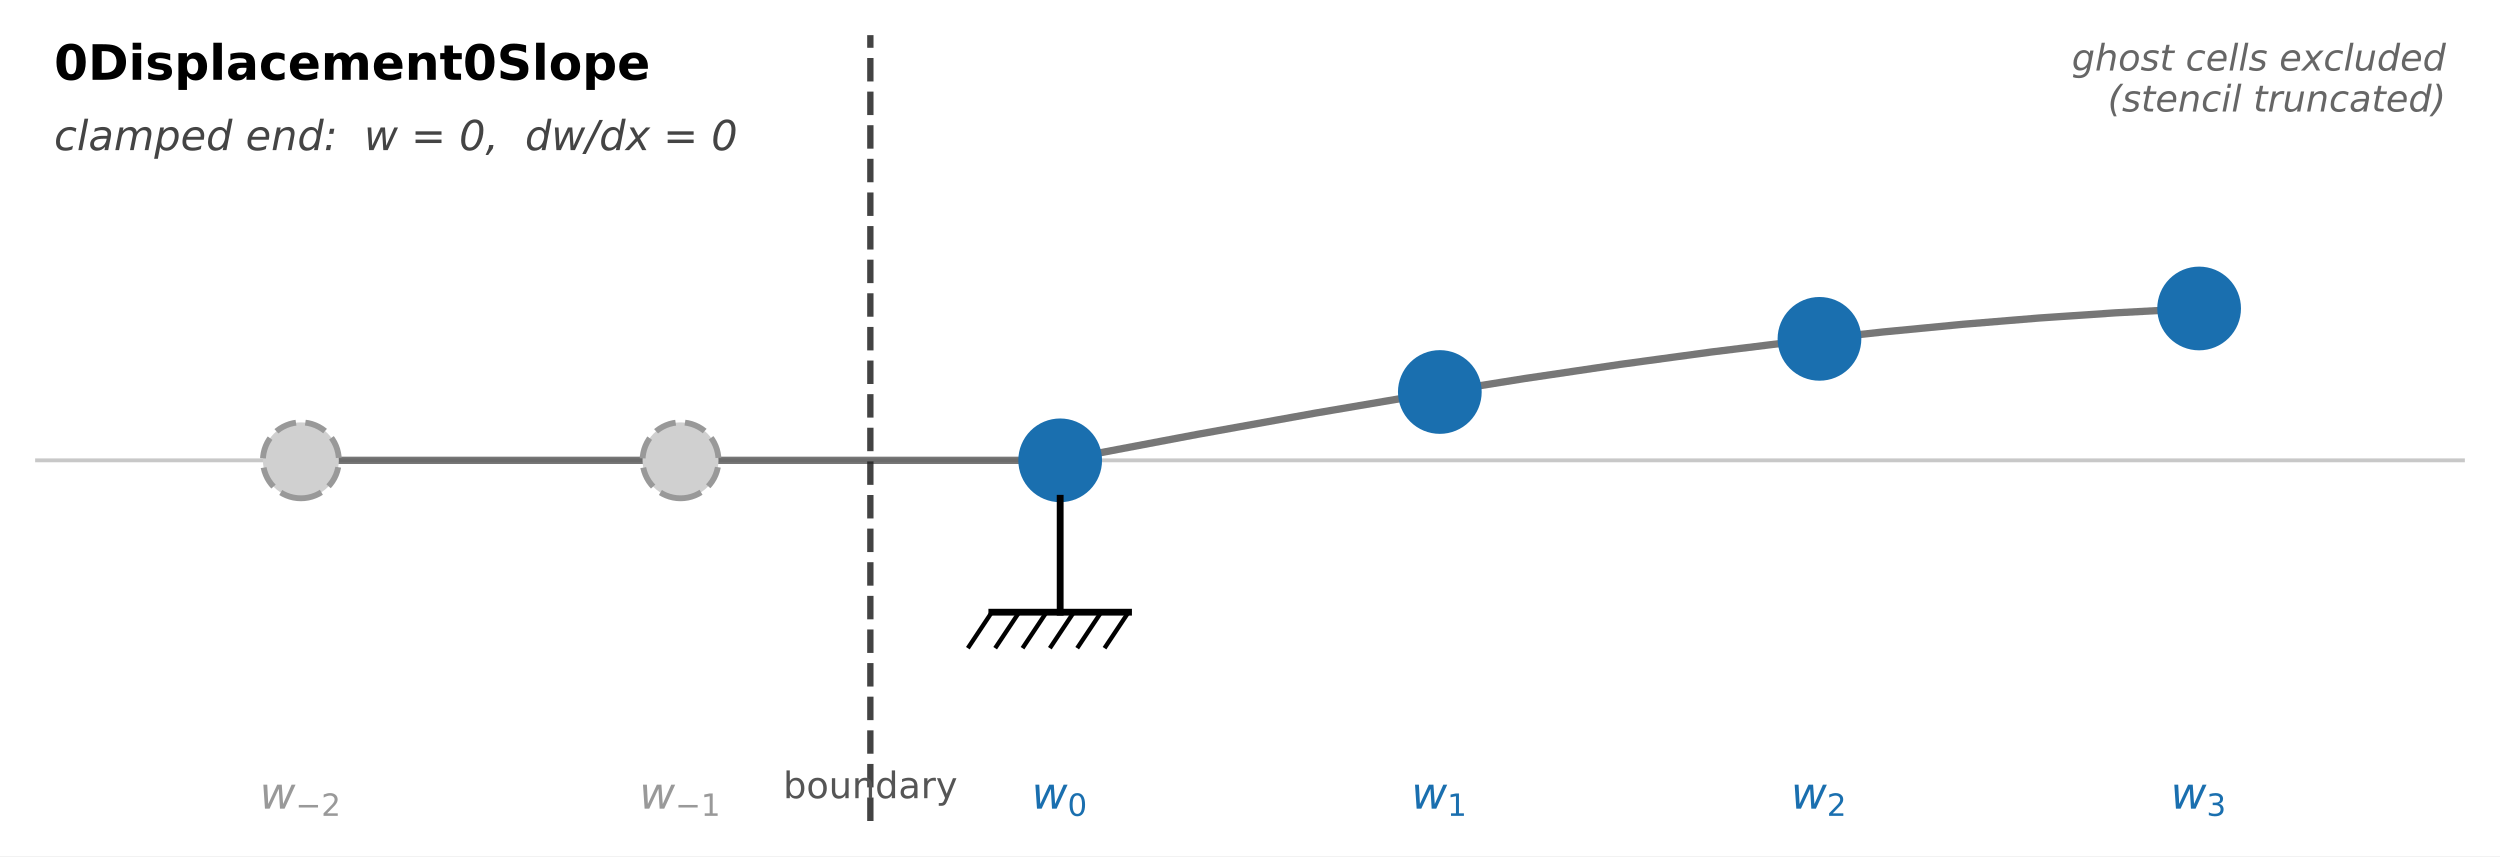
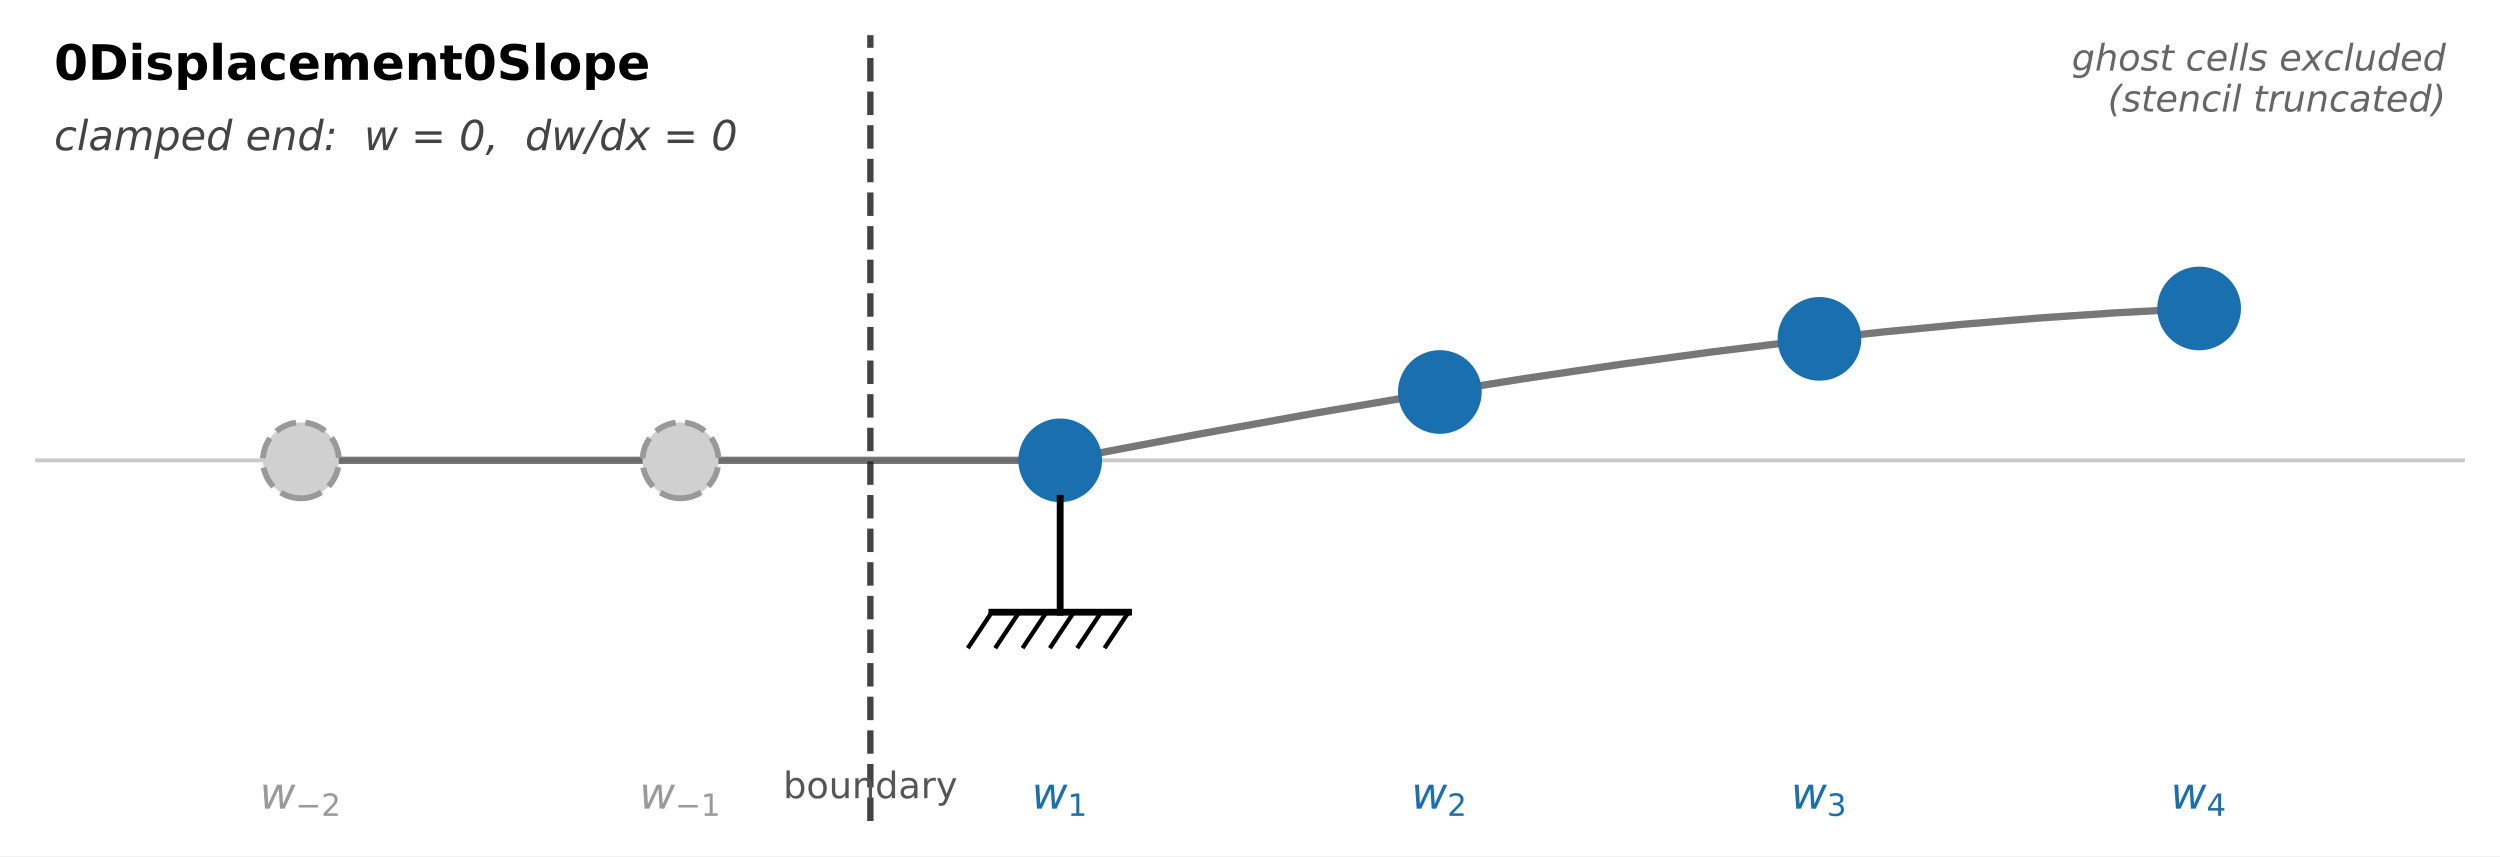
<svg xmlns="http://www.w3.org/2000/svg" xmlns:xlink="http://www.w3.org/1999/xlink" width="512.4pt" height="175.472pt" viewBox="0 0 512.4 175.472" version="1.1">
  <defs>
    <style type="text/css">*{stroke-linejoin: round; stroke-linecap: butt}</style>
  </defs>
  <g id="figure_1">
    <g id="patch_1">
      <path d="M 0 175.472  L 512.4 175.472  L 512.4 0  L 0 0  z " style="fill: #ffffff" />
    </g>
    <g id="axes_1">
      <g id="line2d_1">
-         <path d="M 7.2 94.35  L 505.2 94.35  " clip-path="url(#pf7d966a8f4)" style="fill: none; stroke: #c8c8c8; stroke-width: 0.8; stroke-linecap: square" />
+         <path d="M 7.2 94.35  L 505.2 94.35  " clip-path="url(#p0ba38f2096)" style="fill: none; stroke: #c8c8c8; stroke-width: 0.8; stroke-linecap: square" />
      </g>
      <g id="line2d_2">
-         <path d="M 217.294 94.35  L 245.4 89.03  L 269.602 84.667  L 292.244 80.813  L 312.542 77.577  L 332.061 74.687  L 350.798 72.14  L 368.755 69.929  L 385.931 68.042  L 402.326 66.465  L 417.941 65.179  L 433.555 64.118  L 448.389 63.329  L 450.731 63.225  L 450.731 63.225  " clip-path="url(#pf7d966a8f4)" style="fill: none; stroke: #555555; stroke-opacity: 0.8; stroke-width: 1.5; stroke-linecap: square" />
+         <path d="M 217.294 94.35  L 245.4 89.03  L 269.602 84.667  L 292.244 80.813  L 312.542 77.577  L 332.061 74.687  L 350.798 72.14  L 368.755 69.929  L 385.931 68.042  L 402.326 66.465  L 417.941 65.179  L 433.555 64.118  L 448.389 63.329  L 450.731 63.225  L 450.731 63.225  " clip-path="url(#p0ba38f2096)" style="fill: none; stroke: #555555; stroke-opacity: 0.8; stroke-width: 1.5; stroke-linecap: square" />
      </g>
      <g id="line2d_3">
-         <path d="M 61.669 94.35  L 217.294 94.35  " clip-path="url(#pf7d966a8f4)" style="fill: none; stroke: #555555; stroke-opacity: 0.8; stroke-width: 1.5; stroke-linecap: square" />
+         <path d="M 61.669 94.35  L 217.294 94.35  " clip-path="url(#p0ba38f2096)" style="fill: none; stroke: #555555; stroke-opacity: 0.8; stroke-width: 1.5; stroke-linecap: square" />
      </g>
      <g id="line2d_4">
-         <path d="M 178.387 168.272  L 178.387 7.2  " clip-path="url(#pf7d966a8f4)" style="fill: none; stroke-dasharray: 4.81,2.08; stroke-dashoffset: 0; stroke: #222222; stroke-opacity: 0.85; stroke-width: 1.3" />
+         <path d="M 178.387 168.272  L 178.387 7.2  " clip-path="url(#p0ba38f2096)" style="fill: none; stroke-dasharray: 4.81,2.08; stroke-dashoffset: 0; stroke: #222222; stroke-opacity: 0.85; stroke-width: 1.3" />
      </g>
      <g id="text_1">
        <g style="fill: #555555" transform="translate(160.5193 163.5996) scale(0.075 -0.075)">
          <defs>
            <path id="DejaVuSans-62" d="M 3116 1747  Q 3116 2381 2855 2742  Q 2594 3103 2138 3103  Q 1681 3103 1420 2742  Q 1159 2381 1159 1747  Q 1159 1113 1420 752  Q 1681 391 2138 391  Q 2594 391 2855 752  Q 3116 1113 3116 1747  z M 1159 2969  Q 1341 3281 1617 3432  Q 1894 3584 2278 3584  Q 2916 3584 3314 3078  Q 3713 2572 3713 1747  Q 3713 922 3314 415  Q 2916 -91 2278 -91  Q 1894 -91 1617 61  Q 1341 213 1159 525  L 1159 0  L 581 0  L 581 4863  L 1159 4863  L 1159 2969  z " transform="scale(0.015625)" />
            <path id="DejaVuSans-6f" d="M 1959 3097  Q 1497 3097 1228 2736  Q 959 2375 959 1747  Q 959 1119 1226 758  Q 1494 397 1959 397  Q 2419 397 2687 759  Q 2956 1122 2956 1747  Q 2956 2369 2687 2733  Q 2419 3097 1959 3097  z M 1959 3584  Q 2709 3584 3137 3096  Q 3566 2609 3566 1747  Q 3566 888 3137 398  Q 2709 -91 1959 -91  Q 1206 -91 779 398  Q 353 888 353 1747  Q 353 2609 779 3096  Q 1206 3584 1959 3584  z " transform="scale(0.015625)" />
            <path id="DejaVuSans-75" d="M 544 1381  L 544 3500  L 1119 3500  L 1119 1403  Q 1119 906 1312 657  Q 1506 409 1894 409  Q 2359 409 2629 706  Q 2900 1003 2900 1516  L 2900 3500  L 3475 3500  L 3475 0  L 2900 0  L 2900 538  Q 2691 219 2414 64  Q 2138 -91 1772 -91  Q 1169 -91 856 284  Q 544 659 544 1381  z M 1991 3584  L 1991 3584  z " transform="scale(0.015625)" />
            <path id="DejaVuSans-6e" d="M 3513 2113  L 3513 0  L 2938 0  L 2938 2094  Q 2938 2591 2744 2837  Q 2550 3084 2163 3084  Q 1697 3084 1428 2787  Q 1159 2491 1159 1978  L 1159 0  L 581 0  L 581 3500  L 1159 3500  L 1159 2956  Q 1366 3272 1645 3428  Q 1925 3584 2291 3584  Q 2894 3584 3203 3211  Q 3513 2838 3513 2113  z " transform="scale(0.015625)" />
            <path id="DejaVuSans-64" d="M 2906 2969  L 2906 4863  L 3481 4863  L 3481 0  L 2906 0  L 2906 525  Q 2725 213 2448 61  Q 2172 -91 1784 -91  Q 1150 -91 751 415  Q 353 922 353 1747  Q 353 2572 751 3078  Q 1150 3584 1784 3584  Q 2172 3584 2448 3432  Q 2725 3281 2906 2969  z M 947 1747  Q 947 1113 1208 752  Q 1469 391 1925 391  Q 2381 391 2643 752  Q 2906 1113 2906 1747  Q 2906 2381 2643 2742  Q 2381 3103 1925 3103  Q 1469 3103 1208 2742  Q 947 2381 947 1747  z " transform="scale(0.015625)" />
            <path id="DejaVuSans-61" d="M 2194 1759  Q 1497 1759 1228 1600  Q 959 1441 959 1056  Q 959 750 1161 570  Q 1363 391 1709 391  Q 2188 391 2477 730  Q 2766 1069 2766 1631  L 2766 1759  L 2194 1759  z M 3341 1997  L 3341 0  L 2766 0  L 2766 531  Q 2569 213 2275 61  Q 1981 -91 1556 -91  Q 1019 -91 701 211  Q 384 513 384 1019  Q 384 1609 779 1909  Q 1175 2209 1959 2209  L 2766 2209  L 2766 2266  Q 2766 2663 2505 2880  Q 2244 3097 1772 3097  Q 1472 3097 1187 3025  Q 903 2953 641 2809  L 641 3341  Q 956 3463 1253 3523  Q 1550 3584 1831 3584  Q 2591 3584 2966 3190  Q 3341 2797 3341 1997  z " transform="scale(0.015625)" />
            <path id="DejaVuSans-72" d="M 2631 2963  Q 2534 3019 2420 3045  Q 2306 3072 2169 3072  Q 1681 3072 1420 2755  Q 1159 2438 1159 1844  L 1159 0  L 581 0  L 581 3500  L 1159 3500  L 1159 2956  Q 1341 3275 1631 3429  Q 1922 3584 2338 3584  Q 2397 3584 2469 3576  Q 2541 3569 2628 3553  L 2631 2963  z " transform="scale(0.015625)" />
            <path id="DejaVuSans-79" d="M 2059 -325  Q 1816 -950 1584 -1140  Q 1353 -1331 966 -1331  L 506 -1331  L 506 -850  L 844 -850  Q 1081 -850 1212 -737  Q 1344 -625 1503 -206  L 1606 56  L 191 3500  L 800 3500  L 1894 763  L 2988 3500  L 3597 3500  L 2059 -325  z " transform="scale(0.015625)" />
          </defs>
          <use xlink:href="#DejaVuSans-62" />
          <use xlink:href="#DejaVuSans-6f" transform="translate(63.47656 0)" />
          <use xlink:href="#DejaVuSans-75" transform="translate(124.6582 0)" />
          <use xlink:href="#DejaVuSans-6e" transform="translate(188.0371 0)" />
          <use xlink:href="#DejaVuSans-64" transform="translate(251.416 0)" />
          <use xlink:href="#DejaVuSans-61" transform="translate(314.8926 0)" />
          <use xlink:href="#DejaVuSans-72" transform="translate(376.1719 0)" />
          <use xlink:href="#DejaVuSans-79" transform="translate(417.2852 0)" />
        </g>
      </g>
      <g id="text_2">
        <g style="fill: #999999" transform="translate(53.20875 165.773) scale(0.09 -0.09)">
          <defs>
            <path id="DejaVuSans-Oblique-77" d="M 544 3500  L 1113 3500  L 1259 684  L 2566 3500  L 3231 3500  L 3425 684  L 4666 3500  L 5241 3500  L 3641 0  L 2969 0  L 2797 2900  L 1459 0  L 781 0  L 544 3500  z " transform="scale(0.015625)" />
            <path id="DejaVuSans-2212" d="M 678 2272  L 4684 2272  L 4684 1741  L 678 1741  L 678 2272  z " transform="scale(0.015625)" />
            <path id="DejaVuSans-32" d="M 1228 531  L 3431 531  L 3431 0  L 469 0  L 469 531  Q 828 903 1448 1529  Q 2069 2156 2228 2338  Q 2531 2678 2651 2914  Q 2772 3150 2772 3378  Q 2772 3750 2511 3984  Q 2250 4219 1831 4219  Q 1534 4219 1204 4116  Q 875 4013 500 3803  L 500 4441  Q 881 4594 1212 4672  Q 1544 4750 1819 4750  Q 2544 4750 2975 4387  Q 3406 4025 3406 3419  Q 3406 3131 3298 2873  Q 3191 2616 2906 2266  Q 2828 2175 2409 1742  Q 1991 1309 1228 531  z " transform="scale(0.015625)" />
          </defs>
          <use xlink:href="#DejaVuSans-Oblique-77" transform="translate(0 0.3125)" />
          <use xlink:href="#DejaVuSans-2212" transform="translate(81.78711 -16.09375) scale(0.7)" />
          <use xlink:href="#DejaVuSans-32" transform="translate(140.4395 -16.09375) scale(0.7)" />
        </g>
      </g>
      <g id="text_3">
        <g style="fill: #999999" transform="translate(131.0213 165.773) scale(0.09 -0.09)">
          <defs>
            <path id="DejaVuSans-31" d="M 794 531  L 1825 531  L 1825 4091  L 703 3866  L 703 4441  L 1819 4666  L 2450 4666  L 2450 531  L 3481 531  L 3481 0  L 794 0  L 794 531  z " transform="scale(0.015625)" />
          </defs>
          <use xlink:href="#DejaVuSans-Oblique-77" transform="translate(0 0.3125)" />
          <use xlink:href="#DejaVuSans-2212" transform="translate(81.78711 -16.09375) scale(0.7)" />
          <use xlink:href="#DejaVuSans-31" transform="translate(140.4395 -16.09375) scale(0.7)" />
        </g>
      </g>
      <g id="text_4">
        <g style="fill: #1a6faf" transform="translate(211.4437 165.773) scale(0.09 -0.09)">
-           <defs>
-             <path id="DejaVuSans-30" d="M 2034 4250  Q 1547 4250 1301 3770  Q 1056 3291 1056 2328  Q 1056 1369 1301 889  Q 1547 409 2034 409  Q 2525 409 2770 889  Q 3016 1369 3016 2328  Q 3016 3291 2770 3770  Q 2525 4250 2034 4250  z M 2034 4750  Q 2819 4750 3233 4129  Q 3647 3509 3647 2328  Q 3647 1150 3233 529  Q 2819 -91 2034 -91  Q 1250 -91 836 529  Q 422 1150 422 2328  Q 422 3509 836 4129  Q 1250 4750 2034 4750  z " transform="scale(0.015625)" />
-           </defs>
-           <use xlink:href="#DejaVuSans-Oblique-77" transform="translate(0 0.3125)" />
-           <use xlink:href="#DejaVuSans-30" transform="translate(81.78711 -16.09375) scale(0.7)" />
+           <use xlink:href="#DejaVuSans-Oblique-77" transform="translate(0 0.3125)" />
+           <use xlink:href="#DejaVuSans-31" transform="translate(81.78711 -16.09375) scale(0.7)" />
        </g>
      </g>
      <g id="text_5">
        <g style="fill: #1a6faf" transform="translate(289.2563 165.773) scale(0.09 -0.09)">
          <use xlink:href="#DejaVuSans-Oblique-77" transform="translate(0 0.3125)" />
-           <use xlink:href="#DejaVuSans-31" transform="translate(81.78711 -16.09375) scale(0.7)" />
+           <use xlink:href="#DejaVuSans-32" transform="translate(81.78711 -16.09375) scale(0.7)" />
        </g>
      </g>
      <g id="text_6">
        <g style="fill: #1a6faf" transform="translate(367.0688 165.773) scale(0.09 -0.09)">
-           <use xlink:href="#DejaVuSans-Oblique-77" transform="translate(0 0.3125)" />
-           <use xlink:href="#DejaVuSans-32" transform="translate(81.78711 -16.09375) scale(0.7)" />
+           <defs>
+             <path id="DejaVuSans-33" d="M 2597 2516  Q 3050 2419 3304 2112  Q 3559 1806 3559 1356  Q 3559 666 3084 287  Q 2609 -91 1734 -91  Q 1441 -91 1130 -33  Q 819 25 488 141  L 488 750  Q 750 597 1062 519  Q 1375 441 1716 441  Q 2309 441 2620 675  Q 2931 909 2931 1356  Q 2931 1769 2642 2001  Q 2353 2234 1838 2234  L 1294 2234  L 1294 2753  L 1863 2753  Q 2328 2753 2575 2939  Q 2822 3125 2822 3475  Q 2822 3834 2567 4026  Q 2313 4219 1838 4219  Q 1578 4219 1281 4162  Q 984 4106 628 3988  L 628 4550  Q 988 4650 1302 4700  Q 1616 4750 1894 4750  Q 2613 4750 3031 4423  Q 3450 4097 3450 3541  Q 3450 3153 3228 2886  Q 3006 2619 2597 2516  z " transform="scale(0.015625)" />
+           </defs>
+           <use xlink:href="#DejaVuSans-Oblique-77" transform="translate(0 0.3125)" />
+           <use xlink:href="#DejaVuSans-33" transform="translate(81.78711 -16.09375) scale(0.7)" />
        </g>
      </g>
      <g id="text_7">
        <g style="fill: #1a6faf" transform="translate(444.8813 165.773) scale(0.09 -0.09)">
          <defs>
-             <path id="DejaVuSans-33" d="M 2597 2516  Q 3050 2419 3304 2112  Q 3559 1806 3559 1356  Q 3559 666 3084 287  Q 2609 -91 1734 -91  Q 1441 -91 1130 -33  Q 819 25 488 141  L 488 750  Q 750 597 1062 519  Q 1375 441 1716 441  Q 2309 441 2620 675  Q 2931 909 2931 1356  Q 2931 1769 2642 2001  Q 2353 2234 1838 2234  L 1294 2234  L 1294 2753  L 1863 2753  Q 2328 2753 2575 2939  Q 2822 3125 2822 3475  Q 2822 3834 2567 4026  Q 2313 4219 1838 4219  Q 1578 4219 1281 4162  Q 984 4106 628 3988  L 628 4550  Q 988 4650 1302 4700  Q 1616 4750 1894 4750  Q 2613 4750 3031 4423  Q 3450 4097 3450 3541  Q 3450 3153 3228 2886  Q 3006 2619 2597 2516  z " transform="scale(0.015625)" />
-           </defs>
-           <use xlink:href="#DejaVuSans-Oblique-77" transform="translate(0 0.3125)" />
-           <use xlink:href="#DejaVuSans-33" transform="translate(81.78711 -16.09375) scale(0.7)" />
+             <path id="DejaVuSans-34" d="M 2419 4116  L 825 1625  L 2419 1625  L 2419 4116  z M 2253 4666  L 3047 4666  L 3047 1625  L 3713 1625  L 3713 1100  L 3047 1100  L 3047 0  L 2419 0  L 2419 1100  L 313 1100  L 313 1709  L 2253 4666  z " transform="scale(0.015625)" />
+           </defs>
+           <use xlink:href="#DejaVuSans-Oblique-77" transform="translate(0 0.3125)" />
+           <use xlink:href="#DejaVuSans-34" transform="translate(81.78711 -16.09375) scale(0.7)" />
        </g>
      </g>
      <g id="text_8">
        <g transform="translate(11.09062 16.35469) scale(0.1 -0.1)">
          <defs>
            <path id="DejaVuSans-Bold-30" d="M 2944 2338  Q 2944 3213 2780 3570  Q 2616 3928 2228 3928  Q 1841 3928 1675 3570  Q 1509 3213 1509 2338  Q 1509 1453 1675 1090  Q 1841 728 2228 728  Q 2613 728 2778 1090  Q 2944 1453 2944 2338  z M 4147 2328  Q 4147 1169 3647 539  Q 3147 -91 2228 -91  Q 1306 -91 806 539  Q 306 1169 306 2328  Q 306 3491 806 4120  Q 1306 4750 2228 4750  Q 3147 4750 3647 4120  Q 4147 3491 4147 2328  z " transform="scale(0.015625)" />
            <path id="DejaVuSans-Bold-44" d="M 1791 3756  L 1791 909  L 2222 909  Q 2959 909 3348 1275  Q 3738 1641 3738 2338  Q 3738 3031 3350 3393  Q 2963 3756 2222 3756  L 1791 3756  z M 588 4666  L 1856 4666  Q 2919 4666 3439 4514  Q 3959 4363 4331 4000  Q 4659 3684 4818 3271  Q 4978 2859 4978 2338  Q 4978 1809 4818 1395  Q 4659 981 4331 666  Q 3956 303 3431 151  Q 2906 0 1856 0  L 588 0  L 588 4666  z " transform="scale(0.015625)" />
            <path id="DejaVuSans-Bold-69" d="M 538 3500  L 1656 3500  L 1656 0  L 538 0  L 538 3500  z M 538 4863  L 1656 4863  L 1656 3950  L 538 3950  L 538 4863  z " transform="scale(0.015625)" />
            <path id="DejaVuSans-Bold-73" d="M 3272 3391  L 3272 2541  Q 2913 2691 2578 2766  Q 2244 2841 1947 2841  Q 1628 2841 1473 2761  Q 1319 2681 1319 2516  Q 1319 2381 1436 2309  Q 1553 2238 1856 2203  L 2053 2175  Q 2913 2066 3209 1816  Q 3506 1566 3506 1031  Q 3506 472 3093 190  Q 2681 -91 1863 -91  Q 1516 -91 1145 -36  Q 775 19 384 128  L 384 978  Q 719 816 1070 734  Q 1422 653 1784 653  Q 2113 653 2278 743  Q 2444 834 2444 1013  Q 2444 1163 2330 1236  Q 2216 1309 1875 1350  L 1678 1375  Q 931 1469 631 1722  Q 331 1975 331 2491  Q 331 3047 712 3315  Q 1094 3584 1881 3584  Q 2191 3584 2531 3537  Q 2872 3491 3272 3391  z " transform="scale(0.015625)" />
            <path id="DejaVuSans-Bold-70" d="M 1656 506  L 1656 -1331  L 538 -1331  L 538 3500  L 1656 3500  L 1656 2988  Q 1888 3294 2169 3439  Q 2450 3584 2816 3584  Q 3463 3584 3878 3070  Q 4294 2556 4294 1747  Q 4294 938 3878 423  Q 3463 -91 2816 -91  Q 2450 -91 2169 54  Q 1888 200 1656 506  z M 2400 2772  Q 2041 2772 1848 2508  Q 1656 2244 1656 1747  Q 1656 1250 1848 986  Q 2041 722 2400 722  Q 2759 722 2948 984  Q 3138 1247 3138 1747  Q 3138 2247 2948 2509  Q 2759 2772 2400 2772  z " transform="scale(0.015625)" />
            <path id="DejaVuSans-Bold-6c" d="M 538 4863  L 1656 4863  L 1656 0  L 538 0  L 538 4863  z " transform="scale(0.015625)" />
            <path id="DejaVuSans-Bold-61" d="M 2106 1575  Q 1756 1575 1579 1456  Q 1403 1338 1403 1106  Q 1403 894 1545 773  Q 1688 653 1941 653  Q 2256 653 2472 879  Q 2688 1106 2688 1447  L 2688 1575  L 2106 1575  z M 3816 1997  L 3816 0  L 2688 0  L 2688 519  Q 2463 200 2181 54  Q 1900 -91 1497 -91  Q 953 -91 614 226  Q 275 544 275 1050  Q 275 1666 698 1953  Q 1122 2241 2028 2241  L 2688 2241  L 2688 2328  Q 2688 2594 2478 2717  Q 2269 2841 1825 2841  Q 1466 2841 1156 2769  Q 847 2697 581 2553  L 581 3406  Q 941 3494 1303 3539  Q 1666 3584 2028 3584  Q 2975 3584 3395 3211  Q 3816 2838 3816 1997  z " transform="scale(0.015625)" />
            <path id="DejaVuSans-Bold-63" d="M 3366 3391  L 3366 2478  Q 3138 2634 2908 2709  Q 2678 2784 2431 2784  Q 1963 2784 1702 2511  Q 1441 2238 1441 1747  Q 1441 1256 1702 982  Q 1963 709 2431 709  Q 2694 709 2930 787  Q 3166 866 3366 1019  L 3366 103  Q 3103 6 2833 -42  Q 2563 -91 2291 -91  Q 1344 -91 809 395  Q 275 881 275 1747  Q 275 2613 809 3098  Q 1344 3584 2291 3584  Q 2566 3584 2833 3536  Q 3100 3488 3366 3391  z " transform="scale(0.015625)" />
            <path id="DejaVuSans-Bold-65" d="M 4031 1759  L 4031 1441  L 1416 1441  Q 1456 1047 1700 850  Q 1944 653 2381 653  Q 2734 653 3104 758  Q 3475 863 3866 1075  L 3866 213  Q 3469 63 3072 -14  Q 2675 -91 2278 -91  Q 1328 -91 801 392  Q 275 875 275 1747  Q 275 2603 792 3093  Q 1309 3584 2216 3584  Q 3041 3584 3536 3087  Q 4031 2591 4031 1759  z M 2881 2131  Q 2881 2450 2695 2645  Q 2509 2841 2209 2841  Q 1884 2841 1681 2658  Q 1478 2475 1428 2131  L 2881 2131  z " transform="scale(0.015625)" />
            <path id="DejaVuSans-Bold-6d" d="M 3781 2919  Q 3994 3244 4286 3414  Q 4578 3584 4928 3584  Q 5531 3584 5847 3212  Q 6163 2841 6163 2131  L 6163 0  L 5038 0  L 5038 1825  Q 5041 1866 5042 1909  Q 5044 1953 5044 2034  Q 5044 2406 4934 2573  Q 4825 2741 4581 2741  Q 4263 2741 4089 2478  Q 3916 2216 3909 1719  L 3909 0  L 2784 0  L 2784 1825  Q 2784 2406 2684 2573  Q 2584 2741 2328 2741  Q 2006 2741 1831 2477  Q 1656 2213 1656 1722  L 1656 0  L 531 0  L 531 3500  L 1656 3500  L 1656 2988  Q 1863 3284 2130 3434  Q 2397 3584 2719 3584  Q 3081 3584 3359 3409  Q 3638 3234 3781 2919  z " transform="scale(0.015625)" />
            <path id="DejaVuSans-Bold-6e" d="M 4056 2131  L 4056 0  L 2931 0  L 2931 347  L 2931 1631  Q 2931 2084 2911 2256  Q 2891 2428 2841 2509  Q 2775 2619 2662 2680  Q 2550 2741 2406 2741  Q 2056 2741 1856 2470  Q 1656 2200 1656 1722  L 1656 0  L 538 0  L 538 3500  L 1656 3500  L 1656 2988  Q 1909 3294 2193 3439  Q 2478 3584 2822 3584  Q 3428 3584 3742 3212  Q 4056 2841 4056 2131  z " transform="scale(0.015625)" />
            <path id="DejaVuSans-Bold-74" d="M 1759 4494  L 1759 3500  L 2913 3500  L 2913 2700  L 1759 2700  L 1759 1216  Q 1759 972 1856 886  Q 1953 800 2241 800  L 2816 800  L 2816 0  L 1856 0  Q 1194 0 917 276  Q 641 553 641 1216  L 641 2700  L 84 2700  L 84 3500  L 641 3500  L 641 4494  L 1759 4494  z " transform="scale(0.015625)" />
            <path id="DejaVuSans-Bold-53" d="M 3834 4519  L 3834 3531  Q 3450 3703 3084 3790  Q 2719 3878 2394 3878  Q 1963 3878 1756 3759  Q 1550 3641 1550 3391  Q 1550 3203 1689 3098  Q 1828 2994 2194 2919  L 2706 2816  Q 3484 2659 3812 2340  Q 4141 2022 4141 1434  Q 4141 663 3683 286  Q 3225 -91 2284 -91  Q 1841 -91 1394 -6  Q 947 78 500 244  L 500 1259  Q 947 1022 1364 901  Q 1781 781 2169 781  Q 2563 781 2772 912  Q 2981 1044 2981 1288  Q 2981 1506 2839 1625  Q 2697 1744 2272 1838  L 1806 1941  Q 1106 2091 782 2419  Q 459 2747 459 3303  Q 459 4000 909 4375  Q 1359 4750 2203 4750  Q 2588 4750 2994 4692  Q 3400 4634 3834 4519  z " transform="scale(0.015625)" />
            <path id="DejaVuSans-Bold-6f" d="M 2203 2784  Q 1831 2784 1636 2517  Q 1441 2250 1441 1747  Q 1441 1244 1636 976  Q 1831 709 2203 709  Q 2569 709 2762 976  Q 2956 1244 2956 1747  Q 2956 2250 2762 2517  Q 2569 2784 2203 2784  z M 2203 3584  Q 3106 3584 3614 3096  Q 4122 2609 4122 1747  Q 4122 884 3614 396  Q 3106 -91 2203 -91  Q 1297 -91 786 396  Q 275 884 275 1747  Q 275 2609 786 3096  Q 1297 3584 2203 3584  z " transform="scale(0.015625)" />
          </defs>
          <use xlink:href="#DejaVuSans-Bold-30" />
          <use xlink:href="#DejaVuSans-Bold-44" transform="translate(69.58008 0)" />
          <use xlink:href="#DejaVuSans-Bold-69" transform="translate(152.5879 0)" />
          <use xlink:href="#DejaVuSans-Bold-73" transform="translate(186.8652 0)" />
          <use xlink:href="#DejaVuSans-Bold-70" transform="translate(246.3867 0)" />
          <use xlink:href="#DejaVuSans-Bold-6c" transform="translate(317.9688 0)" />
          <use xlink:href="#DejaVuSans-Bold-61" transform="translate(352.2461 0)" />
          <use xlink:href="#DejaVuSans-Bold-63" transform="translate(419.7266 0)" />
          <use xlink:href="#DejaVuSans-Bold-65" transform="translate(479.0039 0)" />
          <use xlink:href="#DejaVuSans-Bold-6d" transform="translate(546.8262 0)" />
          <use xlink:href="#DejaVuSans-Bold-65" transform="translate(651.0254 0)" />
          <use xlink:href="#DejaVuSans-Bold-6e" transform="translate(718.8477 0)" />
          <use xlink:href="#DejaVuSans-Bold-74" transform="translate(790.0391 0)" />
          <use xlink:href="#DejaVuSans-Bold-30" transform="translate(837.8418 0)" />
          <use xlink:href="#DejaVuSans-Bold-53" transform="translate(907.4219 0)" />
          <use xlink:href="#DejaVuSans-Bold-6c" transform="translate(979.4434 0)" />
          <use xlink:href="#DejaVuSans-Bold-6f" transform="translate(1013.721 0)" />
          <use xlink:href="#DejaVuSans-Bold-70" transform="translate(1082.422 0)" />
          <use xlink:href="#DejaVuSans-Bold-65" transform="translate(1154.004 0)" />
        </g>
      </g>
      <g id="text_9">
        <g style="fill: #444444" transform="translate(11.09062 30.77742) scale(0.085 -0.085)">
          <defs>
            <path id="DejaVuSans-Oblique-63" d="M 3431 3366  L 3316 2797  Q 3109 2947 2876 3022  Q 2644 3097 2394 3097  Q 2119 3097 1870 3000  Q 1622 2903 1453 2725  Q 1184 2453 1037 2087  Q 891 1722 891 1331  Q 891 859 1127 628  Q 1363 397 1844 397  Q 2081 397 2348 469  Q 2616 541 2906 684  L 2797 116  Q 2547 13 2283 -39  Q 2019 -91 1741 -91  Q 1044 -91 669 257  Q 294 606 294 1253  Q 294 1797 489 2255  Q 684 2713 1069 3078  Q 1331 3328 1684 3456  Q 2038 3584 2456 3584  Q 2700 3584 2940 3529  Q 3181 3475 3431 3366  z " transform="scale(0.015625)" />
            <path id="DejaVuSans-Oblique-6c" d="M 1172 4863  L 1747 4863  L 800 0  L 225 0  L 1172 4863  z " transform="scale(0.015625)" />
            <path id="DejaVuSans-Oblique-61" d="M 3438 1997  L 3047 0  L 2472 0  L 2578 531  Q 2325 219 2001 64  Q 1678 -91 1281 -91  Q 834 -91 548 182  Q 263 456 263 884  Q 263 1497 752 1853  Q 1241 2209 2100 2209  L 2900 2209  L 2931 2363  Q 2938 2388 2941 2417  Q 2944 2447 2944 2509  Q 2944 2788 2717 2942  Q 2491 3097 2081 3097  Q 1800 3097 1504 3025  Q 1209 2953 897 2809  L 997 3341  Q 1322 3463 1633 3523  Q 1944 3584 2234 3584  Q 2853 3584 3176 3315  Q 3500 3047 3500 2534  Q 3500 2431 3484 2292  Q 3469 2153 3438 1997  z M 2816 1759  L 2241 1759  Q 1534 1759 1195 1570  Q 856 1381 856 984  Q 856 709 1029 553  Q 1203 397 1509 397  Q 1978 397 2328 733  Q 2678 1069 2791 1631  L 2816 1759  z " transform="scale(0.015625)" />
            <path id="DejaVuSans-Oblique-6d" d="M 5747 2113  L 5338 0  L 4763 0  L 5166 2094  Q 5191 2228 5203 2325  Q 5216 2422 5216 2491  Q 5216 2772 5059 2928  Q 4903 3084 4622 3084  Q 4203 3084 3875 2770  Q 3547 2456 3450 1953  L 3066 0  L 2491 0  L 2900 2094  Q 2925 2209 2937 2307  Q 2950 2406 2950 2484  Q 2950 2769 2794 2926  Q 2638 3084 2363 3084  Q 1938 3084 1609 2770  Q 1281 2456 1184 1953  L 800 0  L 225 0  L 909 3500  L 1484 3500  L 1375 2956  Q 1609 3263 1923 3423  Q 2238 3584 2597 3584  Q 2978 3584 3223 3384  Q 3469 3184 3519 2828  Q 3781 3197 4126 3390  Q 4472 3584 4856 3584  Q 5306 3584 5551 3325  Q 5797 3066 5797 2591  Q 5797 2488 5784 2364  Q 5772 2241 5747 2113  z " transform="scale(0.015625)" />
            <path id="DejaVuSans-Oblique-70" d="M 3175 2156  Q 3175 2616 2975 2859  Q 2775 3103 2400 3103  Q 2144 3103 1911 2972  Q 1678 2841 1497 2591  Q 1319 2344 1212 1994  Q 1106 1644 1106 1300  Q 1106 863 1306 627  Q 1506 391 1875 391  Q 2147 391 2380 519  Q 2613 647 2778 891  Q 2956 1147 3065 1494  Q 3175 1841 3175 2156  z M 1394 2969  Q 1625 3272 1939 3428  Q 2253 3584 2638 3584  Q 3175 3584 3472 3232  Q 3769 2881 3769 2247  Q 3769 1728 3584 1258  Q 3400 788 3053 416  Q 2822 169 2531 39  Q 2241 -91 1919 -91  Q 1547 -91 1294 64  Q 1041 219 916 525  L 556 -1331  L -19 -1331  L 922 3500  L 1497 3500  L 1394 2969  z " transform="scale(0.015625)" />
            <path id="DejaVuSans-Oblique-65" d="M 3078 2063  Q 3088 2113 3092 2166  Q 3097 2219 3097 2272  Q 3097 2653 2873 2875  Q 2650 3097 2266 3097  Q 1838 3097 1509 2826  Q 1181 2556 1013 2059  L 3078 2063  z M 3578 1613  L 903 1613  Q 884 1494 878 1425  Q 872 1356 872 1306  Q 872 872 1139 634  Q 1406 397 1894 397  Q 2269 397 2603 481  Q 2938 566 3225 728  L 3116 159  Q 2806 34 2476 -28  Q 2147 -91 1806 -91  Q 1078 -91 686 257  Q 294 606 294 1247  Q 294 1794 489 2264  Q 684 2734 1063 3103  Q 1306 3334 1642 3459  Q 1978 3584 2356 3584  Q 2950 3584 3301 3228  Q 3653 2872 3653 2272  Q 3653 2128 3634 1964  Q 3616 1800 3578 1613  z " transform="scale(0.015625)" />
            <path id="DejaVuSans-Oblique-64" d="M 2675 525  Q 2444 222 2128 65  Q 1813 -91 1428 -91  Q 903 -91 598 267  Q 294 625 294 1247  Q 294 1766 478 2236  Q 663 2706 1013 3078  Q 1244 3325 1534 3454  Q 1825 3584 2144 3584  Q 2481 3584 2739 3421  Q 2997 3259 3138 2956  L 3513 4863  L 4091 4863  L 3144 0  L 2566 0  L 2675 525  z M 891 1350  Q 891 897 1095 644  Q 1300 391 1663 391  Q 1931 391 2161 520  Q 2391 650 2566 903  Q 2750 1166 2856 1509  Q 2963 1853 2963 2188  Q 2963 2622 2758 2865  Q 2553 3109 2194 3109  Q 1922 3109 1687 2981  Q 1453 2853 1288 2613  Q 1106 2353 998 2009  Q 891 1666 891 1350  z " transform="scale(0.015625)" />
            <path id="DejaVuSans-Oblique-20" transform="scale(0.015625)" />
            <path id="DejaVuSans-Oblique-6e" d="M 3566 2113  L 3156 0  L 2578 0  L 2988 2091  Q 3016 2238 3031 2350  Q 3047 2463 3047 2528  Q 3047 2791 2881 2937  Q 2716 3084 2419 3084  Q 1956 3084 1622 2776  Q 1288 2469 1184 1941  L 800 0  L 225 0  L 903 3500  L 1478 3500  L 1363 2950  Q 1603 3253 1940 3418  Q 2278 3584 2650 3584  Q 3113 3584 3367 3334  Q 3622 3084 3622 2631  Q 3622 2519 3608 2391  Q 3594 2263 3566 2113  z " transform="scale(0.015625)" />
            <path id="DejaVuSans-Oblique-3a" d="M 978 3309  L 1638 3309  L 1484 2516  L 825 2516  L 978 3309  z M 488 794  L 1147 794  L 991 0  L 331 0  L 488 794  z " transform="scale(0.015625)" />
            <path id="DejaVuSans-Oblique-3d" d="M 678 2906  L 4684 2906  L 4684 2381  L 678 2381  L 678 2906  z M 678 1631  L 4684 1631  L 4684 1100  L 678 1100  L 678 1631  z " transform="scale(0.015625)" />
            <path id="DejaVuSans-Oblique-30" d="M 2444 4750  Q 3078 4750 3414 4328  Q 3750 3906 3750 3116  Q 3750 2516 3592 1923  Q 3434 1331 3150 863  Q 2859 394 2467 151  Q 2075 -91 1600 -91  Q 988 -91 653 334  Q 319 759 319 1544  Q 319 2138 480 2733  Q 641 3328 928 3794  Q 1216 4263 1602 4506  Q 1988 4750 2444 4750  z M 2406 4250  Q 2169 4250 1955 4123  Q 1741 3997 1569 3750  Q 1281 3338 1111 2720  Q 941 2103 941 1453  Q 941 938 1123 673  Q 1306 409 1663 409  Q 1913 409 2125 536  Q 2338 663 2509 909  Q 2794 1319 2961 1936  Q 3128 2553 3128 3206  Q 3128 3722 2945 3986  Q 2763 4250 2406 4250  z " transform="scale(0.015625)" />
            <path id="DejaVuSans-Oblique-2c" d="M 575 794  L 1234 794  L 1131 256  L 422 -744  L 19 -744  L 469 256  L 575 794  z " transform="scale(0.015625)" />
            <path id="DejaVuSans-Oblique-2f" d="M 2175 4666  L 2731 4666  L 84 -594  L -469 -594  L 2175 4666  z " transform="scale(0.015625)" />
            <path id="DejaVuSans-Oblique-78" d="M 3841 3500  L 2234 1784  L 3219 0  L 2559 0  L 1819 1388  L 531 0  L -166 0  L 1556 1844  L 641 3500  L 1300 3500  L 1972 2234  L 3144 3500  L 3841 3500  z " transform="scale(0.015625)" />
          </defs>
          <use xlink:href="#DejaVuSans-Oblique-63" />
          <use xlink:href="#DejaVuSans-Oblique-6c" transform="translate(54.98047 0)" />
          <use xlink:href="#DejaVuSans-Oblique-61" transform="translate(82.76367 0)" />
          <use xlink:href="#DejaVuSans-Oblique-6d" transform="translate(144.043 0)" />
          <use xlink:href="#DejaVuSans-Oblique-70" transform="translate(241.4551 0)" />
          <use xlink:href="#DejaVuSans-Oblique-65" transform="translate(304.9316 0)" />
          <use xlink:href="#DejaVuSans-Oblique-64" transform="translate(366.4551 0)" />
          <use xlink:href="#DejaVuSans-Oblique-20" transform="translate(429.9316 0)" />
          <use xlink:href="#DejaVuSans-Oblique-65" transform="translate(461.7188 0)" />
          <use xlink:href="#DejaVuSans-Oblique-6e" transform="translate(523.2422 0)" />
          <use xlink:href="#DejaVuSans-Oblique-64" transform="translate(586.6211 0)" />
          <use xlink:href="#DejaVuSans-Oblique-3a" transform="translate(650.0977 0)" />
          <use xlink:href="#DejaVuSans-Oblique-20" transform="translate(683.7891 0)" />
          <use xlink:href="#DejaVuSans-Oblique-20" transform="translate(715.5762 0)" />
          <use xlink:href="#DejaVuSans-Oblique-77" transform="translate(747.3633 0)" />
          <use xlink:href="#DejaVuSans-Oblique-20" transform="translate(829.1504 0)" />
          <use xlink:href="#DejaVuSans-Oblique-3d" transform="translate(860.9375 0)" />
          <use xlink:href="#DejaVuSans-Oblique-20" transform="translate(944.7266 0)" />
          <use xlink:href="#DejaVuSans-Oblique-30" transform="translate(976.5137 0)" />
          <use xlink:href="#DejaVuSans-Oblique-2c" transform="translate(1040.137 0)" />
          <use xlink:href="#DejaVuSans-Oblique-20" transform="translate(1071.924 0)" />
          <use xlink:href="#DejaVuSans-Oblique-20" transform="translate(1103.711 0)" />
          <use xlink:href="#DejaVuSans-Oblique-64" transform="translate(1135.498 0)" />
          <use xlink:href="#DejaVuSans-Oblique-77" transform="translate(1198.975 0)" />
          <use xlink:href="#DejaVuSans-Oblique-2f" transform="translate(1280.762 0)" />
          <use xlink:href="#DejaVuSans-Oblique-64" transform="translate(1314.453 0)" />
          <use xlink:href="#DejaVuSans-Oblique-78" transform="translate(1377.93 0)" />
          <use xlink:href="#DejaVuSans-Oblique-20" transform="translate(1437.109 0)" />
          <use xlink:href="#DejaVuSans-Oblique-3d" transform="translate(1468.896 0)" />
          <use xlink:href="#DejaVuSans-Oblique-20" transform="translate(1552.686 0)" />
          <use xlink:href="#DejaVuSans-Oblique-30" transform="translate(1584.473 0)" />
        </g>
      </g>
      <g id="text_10">
        <g style="fill: #666666" transform="translate(424.6266 14.45508) scale(0.075 -0.075)">
          <defs>
            <path id="DejaVuSans-Oblique-67" d="M 3816 3500  L 3219 434  Q 3047 -456 2561 -893  Q 2075 -1331 1253 -1331  Q 950 -1331 690 -1286  Q 431 -1241 206 -1147  L 313 -588  Q 525 -725 762 -790  Q 1000 -856 1269 -856  Q 1816 -856 2167 -557  Q 2519 -259 2631 300  L 2681 563  Q 2441 288 2122 144  Q 1803 0 1434 0  Q 903 0 598 351  Q 294 703 294 1319  Q 294 1803 478 2267  Q 663 2731 997 3091  Q 1219 3328 1514 3456  Q 1809 3584 2131 3584  Q 2484 3584 2746 3420  Q 3009 3256 3138 2956  L 3238 3500  L 3816 3500  z M 2950 2216  Q 2950 2641 2750 2872  Q 2550 3103 2181 3103  Q 1953 3103 1747 3012  Q 1541 2922 1394 2759  Q 1156 2491 1023 2127  Q 891 1763 891 1375  Q 891 944 1092 712  Q 1294 481 1672 481  Q 2219 481 2584 976  Q 2950 1472 2950 2216  z " transform="scale(0.015625)" />
            <path id="DejaVuSans-Oblique-68" d="M 3566 2113  L 3156 0  L 2578 0  L 2988 2091  Q 3016 2238 3031 2350  Q 3047 2463 3047 2528  Q 3047 2791 2881 2937  Q 2716 3084 2419 3084  Q 1956 3084 1617 2771  Q 1278 2459 1178 1941  L 800 0  L 225 0  L 1172 4863  L 1747 4863  L 1375 2950  Q 1594 3244 1934 3414  Q 2275 3584 2650 3584  Q 3113 3584 3367 3334  Q 3622 3084 3622 2631  Q 3622 2519 3608 2391  Q 3594 2263 3566 2113  z " transform="scale(0.015625)" />
            <path id="DejaVuSans-Oblique-6f" d="M 1625 -91  Q 1009 -91 651 289  Q 294 669 294 1325  Q 294 1706 417 2101  Q 541 2497 738 2766  Q 1047 3184 1428 3384  Q 1809 3584 2291 3584  Q 2888 3584 3255 3212  Q 3622 2841 3622 2241  Q 3622 1825 3500 1412  Q 3378 1000 3181 728  Q 2875 309 2494 109  Q 2113 -91 1625 -91  z M 891 1344  Q 891 869 1089 633  Q 1288 397 1691 397  Q 2269 397 2648 901  Q 3028 1406 3028 2181  Q 3028 2634 2825 2865  Q 2622 3097 2228 3097  Q 1903 3097 1650 2945  Q 1397 2794 1197 2484  Q 1050 2253 970 1956  Q 891 1659 891 1344  z " transform="scale(0.015625)" />
            <path id="DejaVuSans-Oblique-73" d="M 3200 3397  L 3091 2853  Q 2863 2978 2609 3040  Q 2356 3103 2088 3103  Q 1634 3103 1373 2948  Q 1113 2794 1113 2528  Q 1113 2219 1719 2053  Q 1766 2041 1788 2034  L 1972 1978  Q 2547 1819 2739 1644  Q 2931 1469 2931 1166  Q 2931 609 2489 259  Q 2047 -91 1331 -91  Q 1053 -91 747 -37  Q 441 16 72 128  L 184 722  Q 500 559 806 475  Q 1113 391 1394 391  Q 1816 391 2080 572  Q 2344 753 2344 1031  Q 2344 1331 1650 1516  L 1591 1531  L 1394 1581  Q 956 1697 753 1886  Q 550 2075 550 2369  Q 550 2928 970 3256  Q 1391 3584 2113 3584  Q 2397 3584 2667 3537  Q 2938 3491 3200 3397  z " transform="scale(0.015625)" />
            <path id="DejaVuSans-Oblique-74" d="M 2706 3500  L 2619 3053  L 1472 3053  L 1100 1153  Q 1081 1047 1072 975  Q 1063 903 1063 863  Q 1063 663 1183 572  Q 1303 481 1569 481  L 2150 481  L 2053 0  L 1503 0  Q 991 0 739 200  Q 488 400 488 806  Q 488 878 497 964  Q 506 1050 525 1153  L 897 3053  L 409 3053  L 500 3500  L 978 3500  L 1172 4494  L 1747 4494  L 1556 3500  L 2706 3500  z " transform="scale(0.015625)" />
            <path id="DejaVuSans-Oblique-75" d="M 428 1388  L 838 3500  L 1416 3500  L 1006 1409  Q 975 1256 961 1147  Q 947 1038 947 966  Q 947 700 1109 554  Q 1272 409 1569 409  Q 2031 409 2368 721  Q 2706 1034 2809 1563  L 3194 3500  L 3769 3500  L 3091 0  L 2516 0  L 2631 550  Q 2388 244 2052 76  Q 1716 -91 1338 -91  Q 878 -91 622 161  Q 366 413 366 863  Q 366 956 381 1097  Q 397 1238 428 1388  z " transform="scale(0.015625)" />
          </defs>
          <use xlink:href="#DejaVuSans-Oblique-67" />
          <use xlink:href="#DejaVuSans-Oblique-68" transform="translate(63.47656 0)" />
          <use xlink:href="#DejaVuSans-Oblique-6f" transform="translate(126.8555 0)" />
          <use xlink:href="#DejaVuSans-Oblique-73" transform="translate(188.0371 0)" />
          <use xlink:href="#DejaVuSans-Oblique-74" transform="translate(240.1367 0)" />
          <use xlink:href="#DejaVuSans-Oblique-20" transform="translate(279.3457 0)" />
          <use xlink:href="#DejaVuSans-Oblique-63" transform="translate(311.1328 0)" />
          <use xlink:href="#DejaVuSans-Oblique-65" transform="translate(366.1133 0)" />
          <use xlink:href="#DejaVuSans-Oblique-6c" transform="translate(427.6367 0)" />
          <use xlink:href="#DejaVuSans-Oblique-6c" transform="translate(455.4199 0)" />
          <use xlink:href="#DejaVuSans-Oblique-73" transform="translate(483.2031 0)" />
          <use xlink:href="#DejaVuSans-Oblique-20" transform="translate(535.3027 0)" />
          <use xlink:href="#DejaVuSans-Oblique-65" transform="translate(567.0898 0)" />
          <use xlink:href="#DejaVuSans-Oblique-78" transform="translate(628.6133 0)" />
          <use xlink:href="#DejaVuSans-Oblique-63" transform="translate(687.793 0)" />
          <use xlink:href="#DejaVuSans-Oblique-6c" transform="translate(742.7734 0)" />
          <use xlink:href="#DejaVuSans-Oblique-75" transform="translate(770.5566 0)" />
          <use xlink:href="#DejaVuSans-Oblique-64" transform="translate(833.9355 0)" />
          <use xlink:href="#DejaVuSans-Oblique-65" transform="translate(897.4121 0)" />
          <use xlink:href="#DejaVuSans-Oblique-64" transform="translate(958.9355 0)" />
        </g>
        <g style="fill: #666666" transform="translate(432.0012 22.85344) scale(0.075 -0.075)">
          <defs>
            <path id="DejaVuSans-Oblique-28" d="M 2731 4856  Q 1903 3822 1495 2892  Q 1088 1963 1088 1100  Q 1088 606 1206 120  Q 1325 -366 1563 -844  L 1063 -844  Q 775 -306 634 201  Q 494 709 494 1197  Q 494 2125 923 3036  Q 1353 3947 2222 4856  L 2731 4856  z " transform="scale(0.015625)" />
            <path id="DejaVuSans-Oblique-69" d="M 1172 4863  L 1747 4863  L 1606 4134  L 1031 4134  L 1172 4863  z M 909 3500  L 1484 3500  L 800 0  L 225 0  L 909 3500  z " transform="scale(0.015625)" />
            <path id="DejaVuSans-Oblique-72" d="M 2853 2969  Q 2766 3016 2653 3041  Q 2541 3066 2413 3066  Q 1953 3066 1609 2717  Q 1266 2369 1153 1784  L 800 0  L 225 0  L 909 3500  L 1484 3500  L 1375 2956  Q 1603 3259 1920 3421  Q 2238 3584 2597 3584  Q 2691 3584 2781 3573  Q 2872 3563 2963 3538  L 2853 2969  z " transform="scale(0.015625)" />
            <path id="DejaVuSans-Oblique-29" d="M -397 -844  Q 434 191 840 1120  Q 1247 2050 1247 2913  Q 1247 3406 1130 3892  Q 1013 4378 775 4856  L 1275 4856  Q 1563 4316 1703 3812  Q 1844 3309 1844 2822  Q 1844 1891 1411 973  Q 978 56 116 -844  L -397 -844  z " transform="scale(0.015625)" />
          </defs>
          <use xlink:href="#DejaVuSans-Oblique-28" />
          <use xlink:href="#DejaVuSans-Oblique-73" transform="translate(39.01367 0)" />
          <use xlink:href="#DejaVuSans-Oblique-74" transform="translate(91.11328 0)" />
          <use xlink:href="#DejaVuSans-Oblique-65" transform="translate(130.3223 0)" />
          <use xlink:href="#DejaVuSans-Oblique-6e" transform="translate(191.8457 0)" />
          <use xlink:href="#DejaVuSans-Oblique-63" transform="translate(255.2246 0)" />
          <use xlink:href="#DejaVuSans-Oblique-69" transform="translate(310.2051 0)" />
          <use xlink:href="#DejaVuSans-Oblique-6c" transform="translate(337.9883 0)" />
          <use xlink:href="#DejaVuSans-Oblique-20" transform="translate(365.7715 0)" />
          <use xlink:href="#DejaVuSans-Oblique-74" transform="translate(397.5586 0)" />
          <use xlink:href="#DejaVuSans-Oblique-72" transform="translate(436.7676 0)" />
          <use xlink:href="#DejaVuSans-Oblique-75" transform="translate(477.8809 0)" />
          <use xlink:href="#DejaVuSans-Oblique-6e" transform="translate(541.2598 0)" />
          <use xlink:href="#DejaVuSans-Oblique-63" transform="translate(604.6387 0)" />
          <use xlink:href="#DejaVuSans-Oblique-61" transform="translate(659.6191 0)" />
          <use xlink:href="#DejaVuSans-Oblique-74" transform="translate(720.8984 0)" />
          <use xlink:href="#DejaVuSans-Oblique-65" transform="translate(760.1074 0)" />
          <use xlink:href="#DejaVuSans-Oblique-64" transform="translate(821.6309 0)" />
          <use xlink:href="#DejaVuSans-Oblique-29" transform="translate(885.1074 0)" />
        </g>
      </g>
      <g id="patch_2">
        <path d="M 61.669 102.131  C 63.732 102.131 65.712 101.311 67.171 99.852  C 68.63 98.393 69.45 96.414 69.45 94.35  C 69.45 92.286 68.63 90.307 67.171 88.848  C 65.712 87.389 63.732 86.569 61.669 86.569  C 59.605 86.569 57.626 87.389 56.167 88.848  C 54.707 90.307 53.888 92.286 53.888 94.35  C 53.888 96.414 54.707 98.393 56.167 99.852  C 57.626 101.311 59.605 102.131 61.669 102.131  z " style="fill: #d0d0d0; stroke-dasharray: 4.44,1.92; stroke-dashoffset: 0; stroke: #999999; stroke-width: 1.2; stroke-linejoin: miter" />
      </g>
      <g id="patch_3">
        <path d="M 139.481 102.131  C 141.545 102.131 143.524 101.311 144.983 99.852  C 146.443 98.393 147.262 96.414 147.262 94.35  C 147.262 92.286 146.443 90.307 144.983 88.848  C 143.524 87.389 141.545 86.569 139.481 86.569  C 137.418 86.569 135.438 87.389 133.979 88.848  C 132.52 90.307 131.7 92.286 131.7 94.35  C 131.7 96.414 132.52 98.393 133.979 99.852  C 135.438 101.311 137.418 102.131 139.481 102.131  z " style="fill: #d0d0d0; stroke-dasharray: 4.44,1.92; stroke-dashoffset: 0; stroke: #999999; stroke-width: 1.2; stroke-linejoin: miter" />
      </g>
      <g id="patch_4">
        <path d="M 217.294 102.131  C 219.357 102.131 221.337 101.311 222.796 99.852  C 224.255 98.393 225.075 96.414 225.075 94.35  C 225.075 92.286 224.255 90.307 222.796 88.848  C 221.337 87.389 219.357 86.569 217.294 86.569  C 215.23 86.569 213.251 87.389 211.792 88.848  C 210.332 90.307 209.512 92.286 209.512 94.35  C 209.512 96.414 210.332 98.393 211.792 99.852  C 213.251 101.311 215.23 102.131 217.294 102.131  z " style="fill: #1a6faf; stroke: #1a6faf; stroke-width: 1.6; stroke-linejoin: miter" />
      </g>
      <g id="patch_5">
        <path d="M 295.106 88.125  C 297.17 88.125 299.149 87.305 300.608 85.846  C 302.068 84.387 302.887 82.407 302.887 80.344  C 302.887 78.28 302.068 76.301 300.608 74.842  C 299.149 73.382 297.17 72.562 295.106 72.562  C 293.043 72.562 291.063 73.382 289.604 74.842  C 288.145 76.301 287.325 78.28 287.325 80.344  C 287.325 82.407 288.145 84.387 289.604 85.846  C 291.063 87.305 293.043 88.125 295.106 88.125  z " style="fill: #1a6faf; stroke: #1a6faf; stroke-width: 1.6; stroke-linejoin: miter" />
      </g>
      <g id="patch_6">
        <path d="M 372.919 77.231  C 374.982 77.231 376.962 76.411 378.421 74.952  C 379.88 73.493 380.7 71.514 380.7 69.45  C 380.7 67.386 379.88 65.407 378.421 63.948  C 376.962 62.489 374.982 61.669 372.919 61.669  C 370.855 61.669 368.876 62.489 367.417 63.948  C 365.957 65.407 365.137 67.386 365.137 69.45  C 365.137 71.514 365.957 73.493 367.417 74.952  C 368.876 76.411 370.855 77.231 372.919 77.231  z " style="fill: #1a6faf; stroke: #1a6faf; stroke-width: 1.6; stroke-linejoin: miter" />
      </g>
      <g id="patch_7">
        <path d="M 450.731 71.006  C 452.795 71.006 454.774 70.186 456.233 68.727  C 457.693 67.268 458.512 65.289 458.512 63.225  C 458.512 61.161 457.693 59.182 456.233 57.723  C 454.774 56.264 452.795 55.444 450.731 55.444  C 448.668 55.444 446.688 56.264 445.229 57.723  C 443.77 59.182 442.95 61.161 442.95 63.225  C 442.95 65.289 443.77 67.268 445.229 68.727  C 446.688 70.186 448.668 71.006 450.731 71.006  z " style="fill: #1a6faf; stroke: #1a6faf; stroke-width: 1.6; stroke-linejoin: miter" />
      </g>
      <g id="line2d_5">
-         <path d="M 217.294 102.131  L 217.294 125.475  " clip-path="url(#pf7d966a8f4)" style="fill: none; stroke: #000000; stroke-width: 1.4; stroke-linecap: square" />
+         <path d="M 217.294 102.131  L 217.294 125.475  " clip-path="url(#p0ba38f2096)" style="fill: none; stroke: #000000; stroke-width: 1.4; stroke-linecap: square" />
      </g>
      <g id="line2d_6">
-         <path d="M 203.287 125.475  L 231.3 125.475  " clip-path="url(#pf7d966a8f4)" style="fill: none; stroke: #000000; stroke-width: 1.4; stroke-linecap: square" />
+         <path d="M 203.287 125.475  L 231.3 125.475  " clip-path="url(#p0ba38f2096)" style="fill: none; stroke: #000000; stroke-width: 1.4; stroke-linecap: square" />
      </g>
      <g id="line2d_7">
-         <path d="M 203.287 125.475  L 198.619 132.478  " clip-path="url(#pf7d966a8f4)" style="fill: none; stroke: #000000; stroke-width: 0.9; stroke-linecap: square" />
+         <path d="M 203.287 125.475  L 198.619 132.478  " clip-path="url(#p0ba38f2096)" style="fill: none; stroke: #000000; stroke-width: 0.9; stroke-linecap: square" />
      </g>
      <g id="line2d_8">
-         <path d="M 208.89 125.475  L 204.221 132.478  " clip-path="url(#pf7d966a8f4)" style="fill: none; stroke: #000000; stroke-width: 0.9; stroke-linecap: square" />
+         <path d="M 208.89 125.475  L 204.221 132.478  " clip-path="url(#p0ba38f2096)" style="fill: none; stroke: #000000; stroke-width: 0.9; stroke-linecap: square" />
      </g>
      <g id="line2d_9">
-         <path d="M 214.493 125.475  L 209.824 132.478  " clip-path="url(#pf7d966a8f4)" style="fill: none; stroke: #000000; stroke-width: 0.9; stroke-linecap: square" />
+         <path d="M 214.493 125.475  L 209.824 132.478  " clip-path="url(#p0ba38f2096)" style="fill: none; stroke: #000000; stroke-width: 0.9; stroke-linecap: square" />
      </g>
      <g id="line2d_10">
-         <path d="M 220.095 125.475  L 215.426 132.478  " clip-path="url(#pf7d966a8f4)" style="fill: none; stroke: #000000; stroke-width: 0.9; stroke-linecap: square" />
+         <path d="M 220.095 125.475  L 215.426 132.478  " clip-path="url(#p0ba38f2096)" style="fill: none; stroke: #000000; stroke-width: 0.9; stroke-linecap: square" />
      </g>
      <g id="line2d_11">
-         <path d="M 225.697 125.475  L 221.029 132.478  " clip-path="url(#pf7d966a8f4)" style="fill: none; stroke: #000000; stroke-width: 0.9; stroke-linecap: square" />
+         <path d="M 225.697 125.475  L 221.029 132.478  " clip-path="url(#p0ba38f2096)" style="fill: none; stroke: #000000; stroke-width: 0.9; stroke-linecap: square" />
      </g>
      <g id="line2d_12">
-         <path d="M 231.3 125.475  L 226.631 132.478  " clip-path="url(#pf7d966a8f4)" style="fill: none; stroke: #000000; stroke-width: 0.9; stroke-linecap: square" />
+         <path d="M 231.3 125.475  L 226.631 132.478  " clip-path="url(#p0ba38f2096)" style="fill: none; stroke: #000000; stroke-width: 0.9; stroke-linecap: square" />
      </g>
    </g>
  </g>
  <defs>
-     <clipPath id="pf7d966a8f4">
+     <clipPath id="p0ba38f2096">
      <rect x="7.2" y="7.2" width="498" height="161.072" />
    </clipPath>
  </defs>
</svg>
